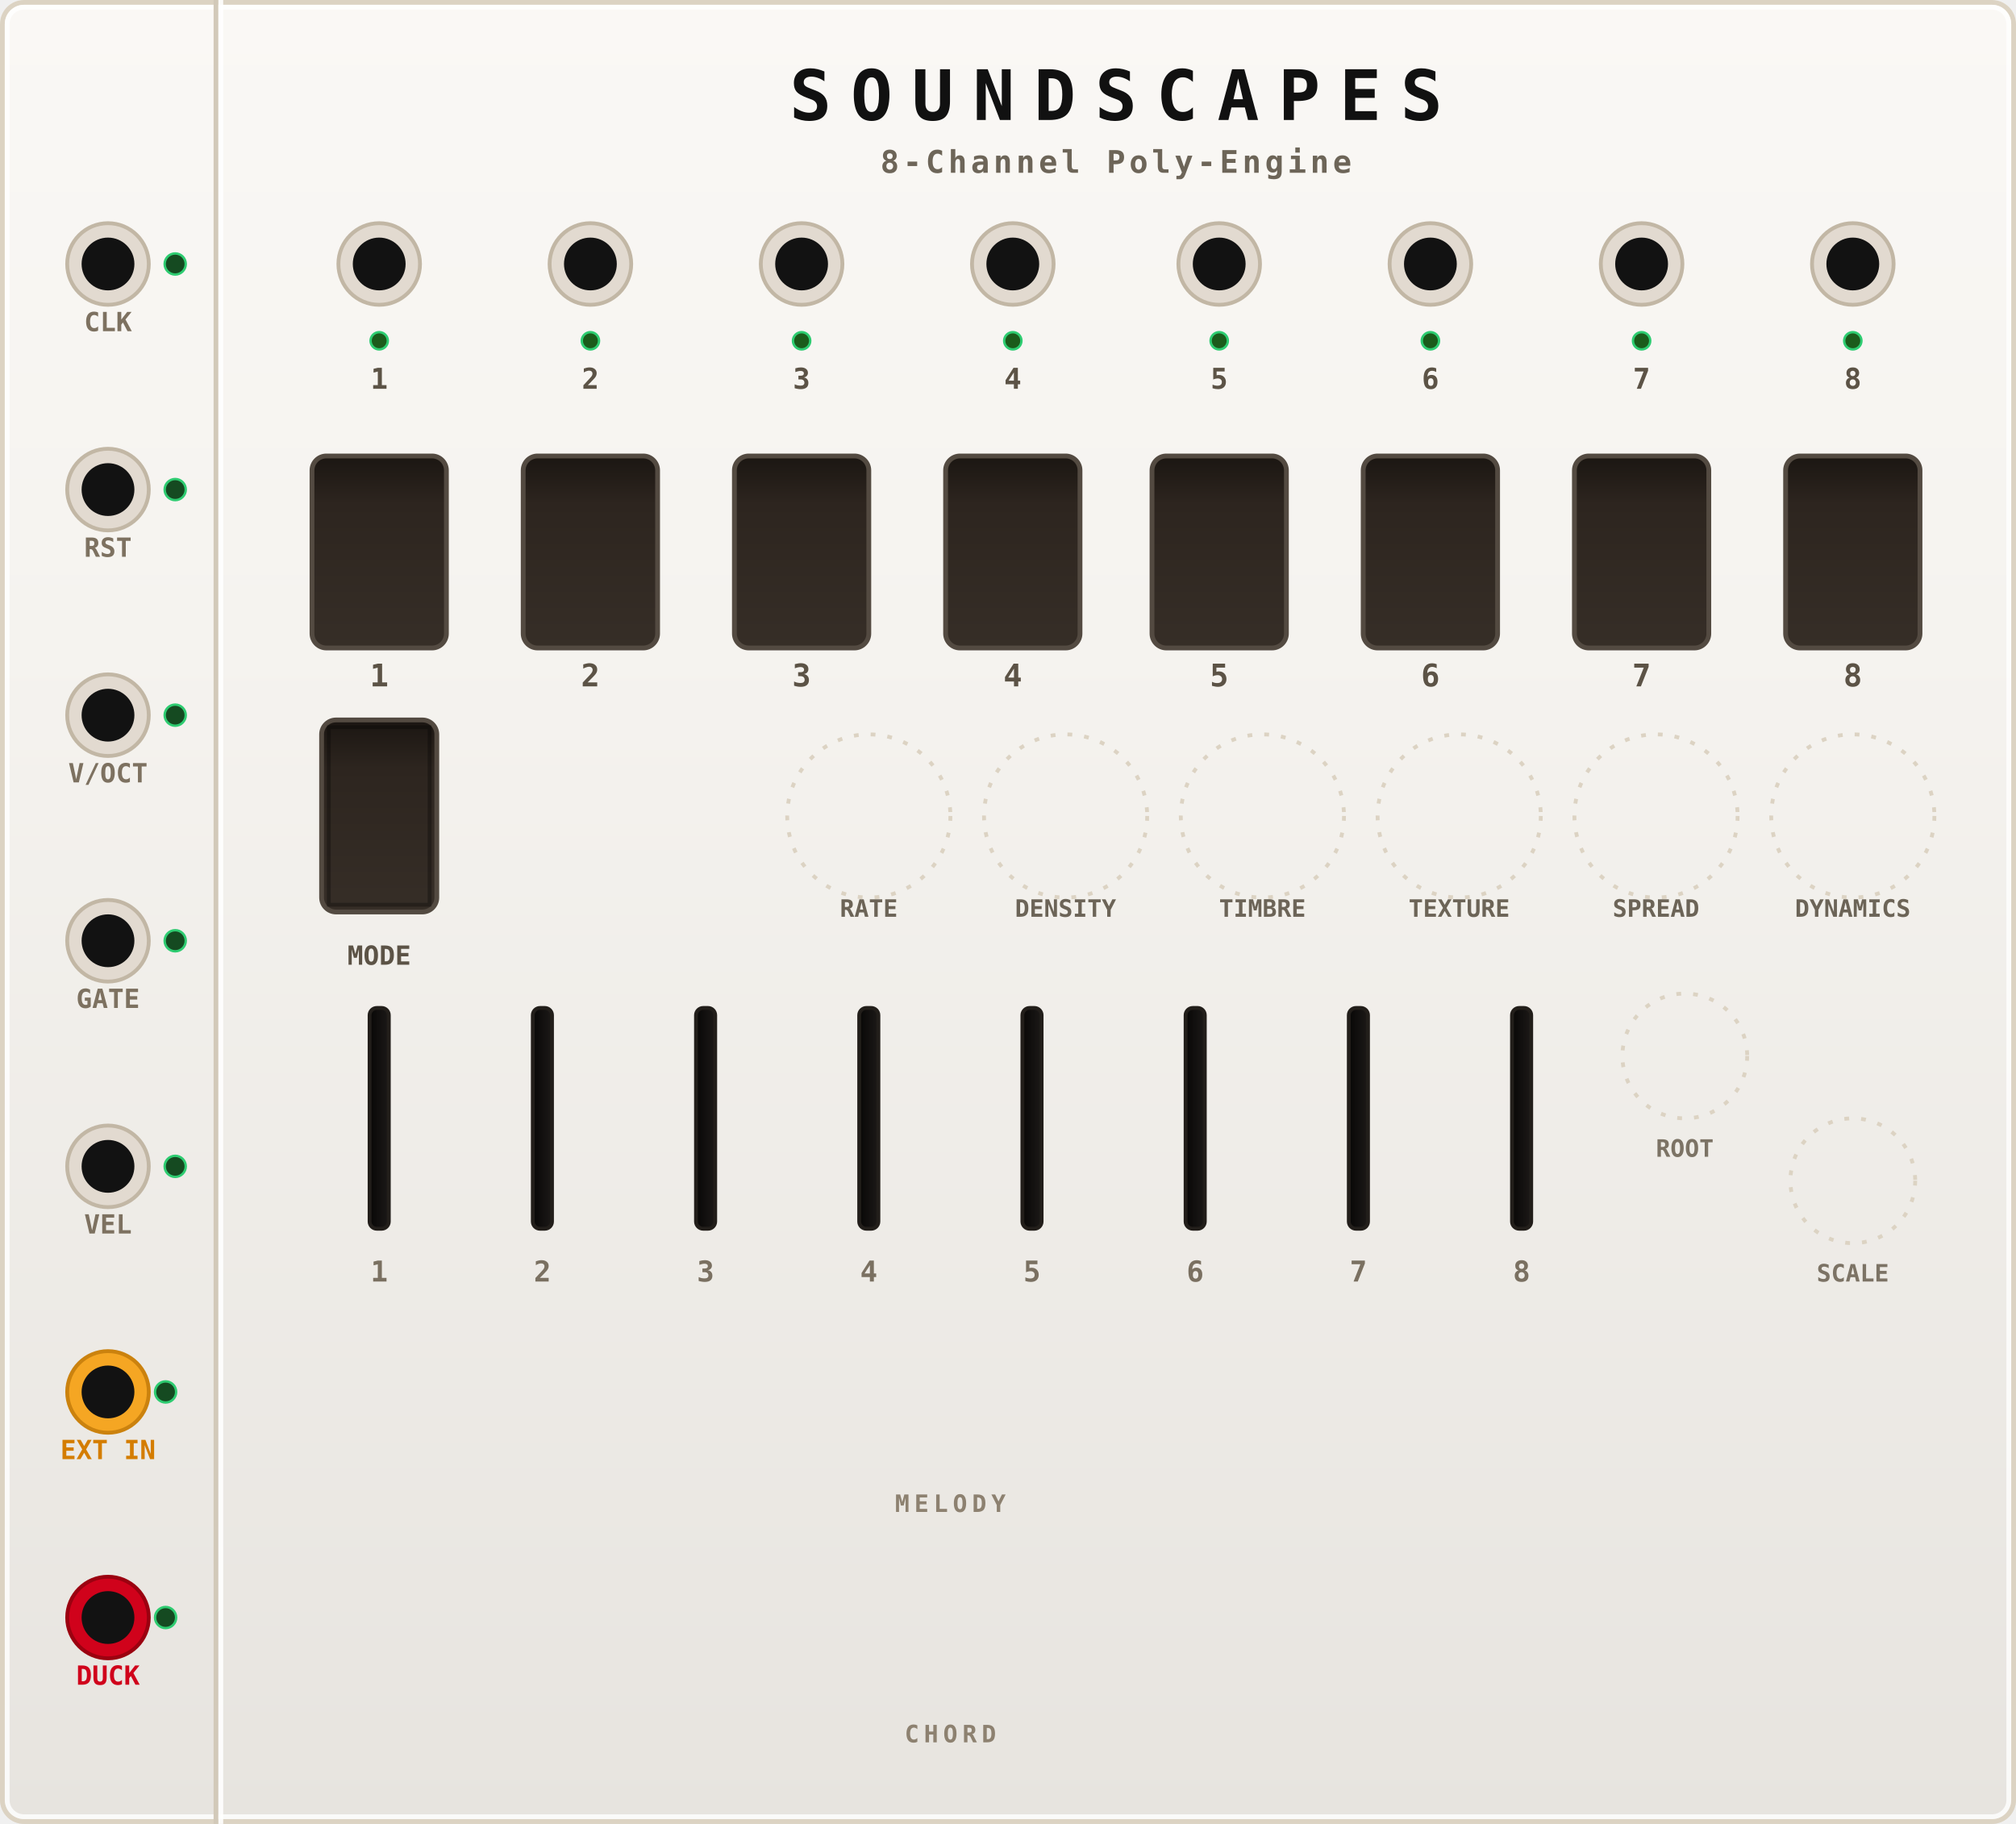
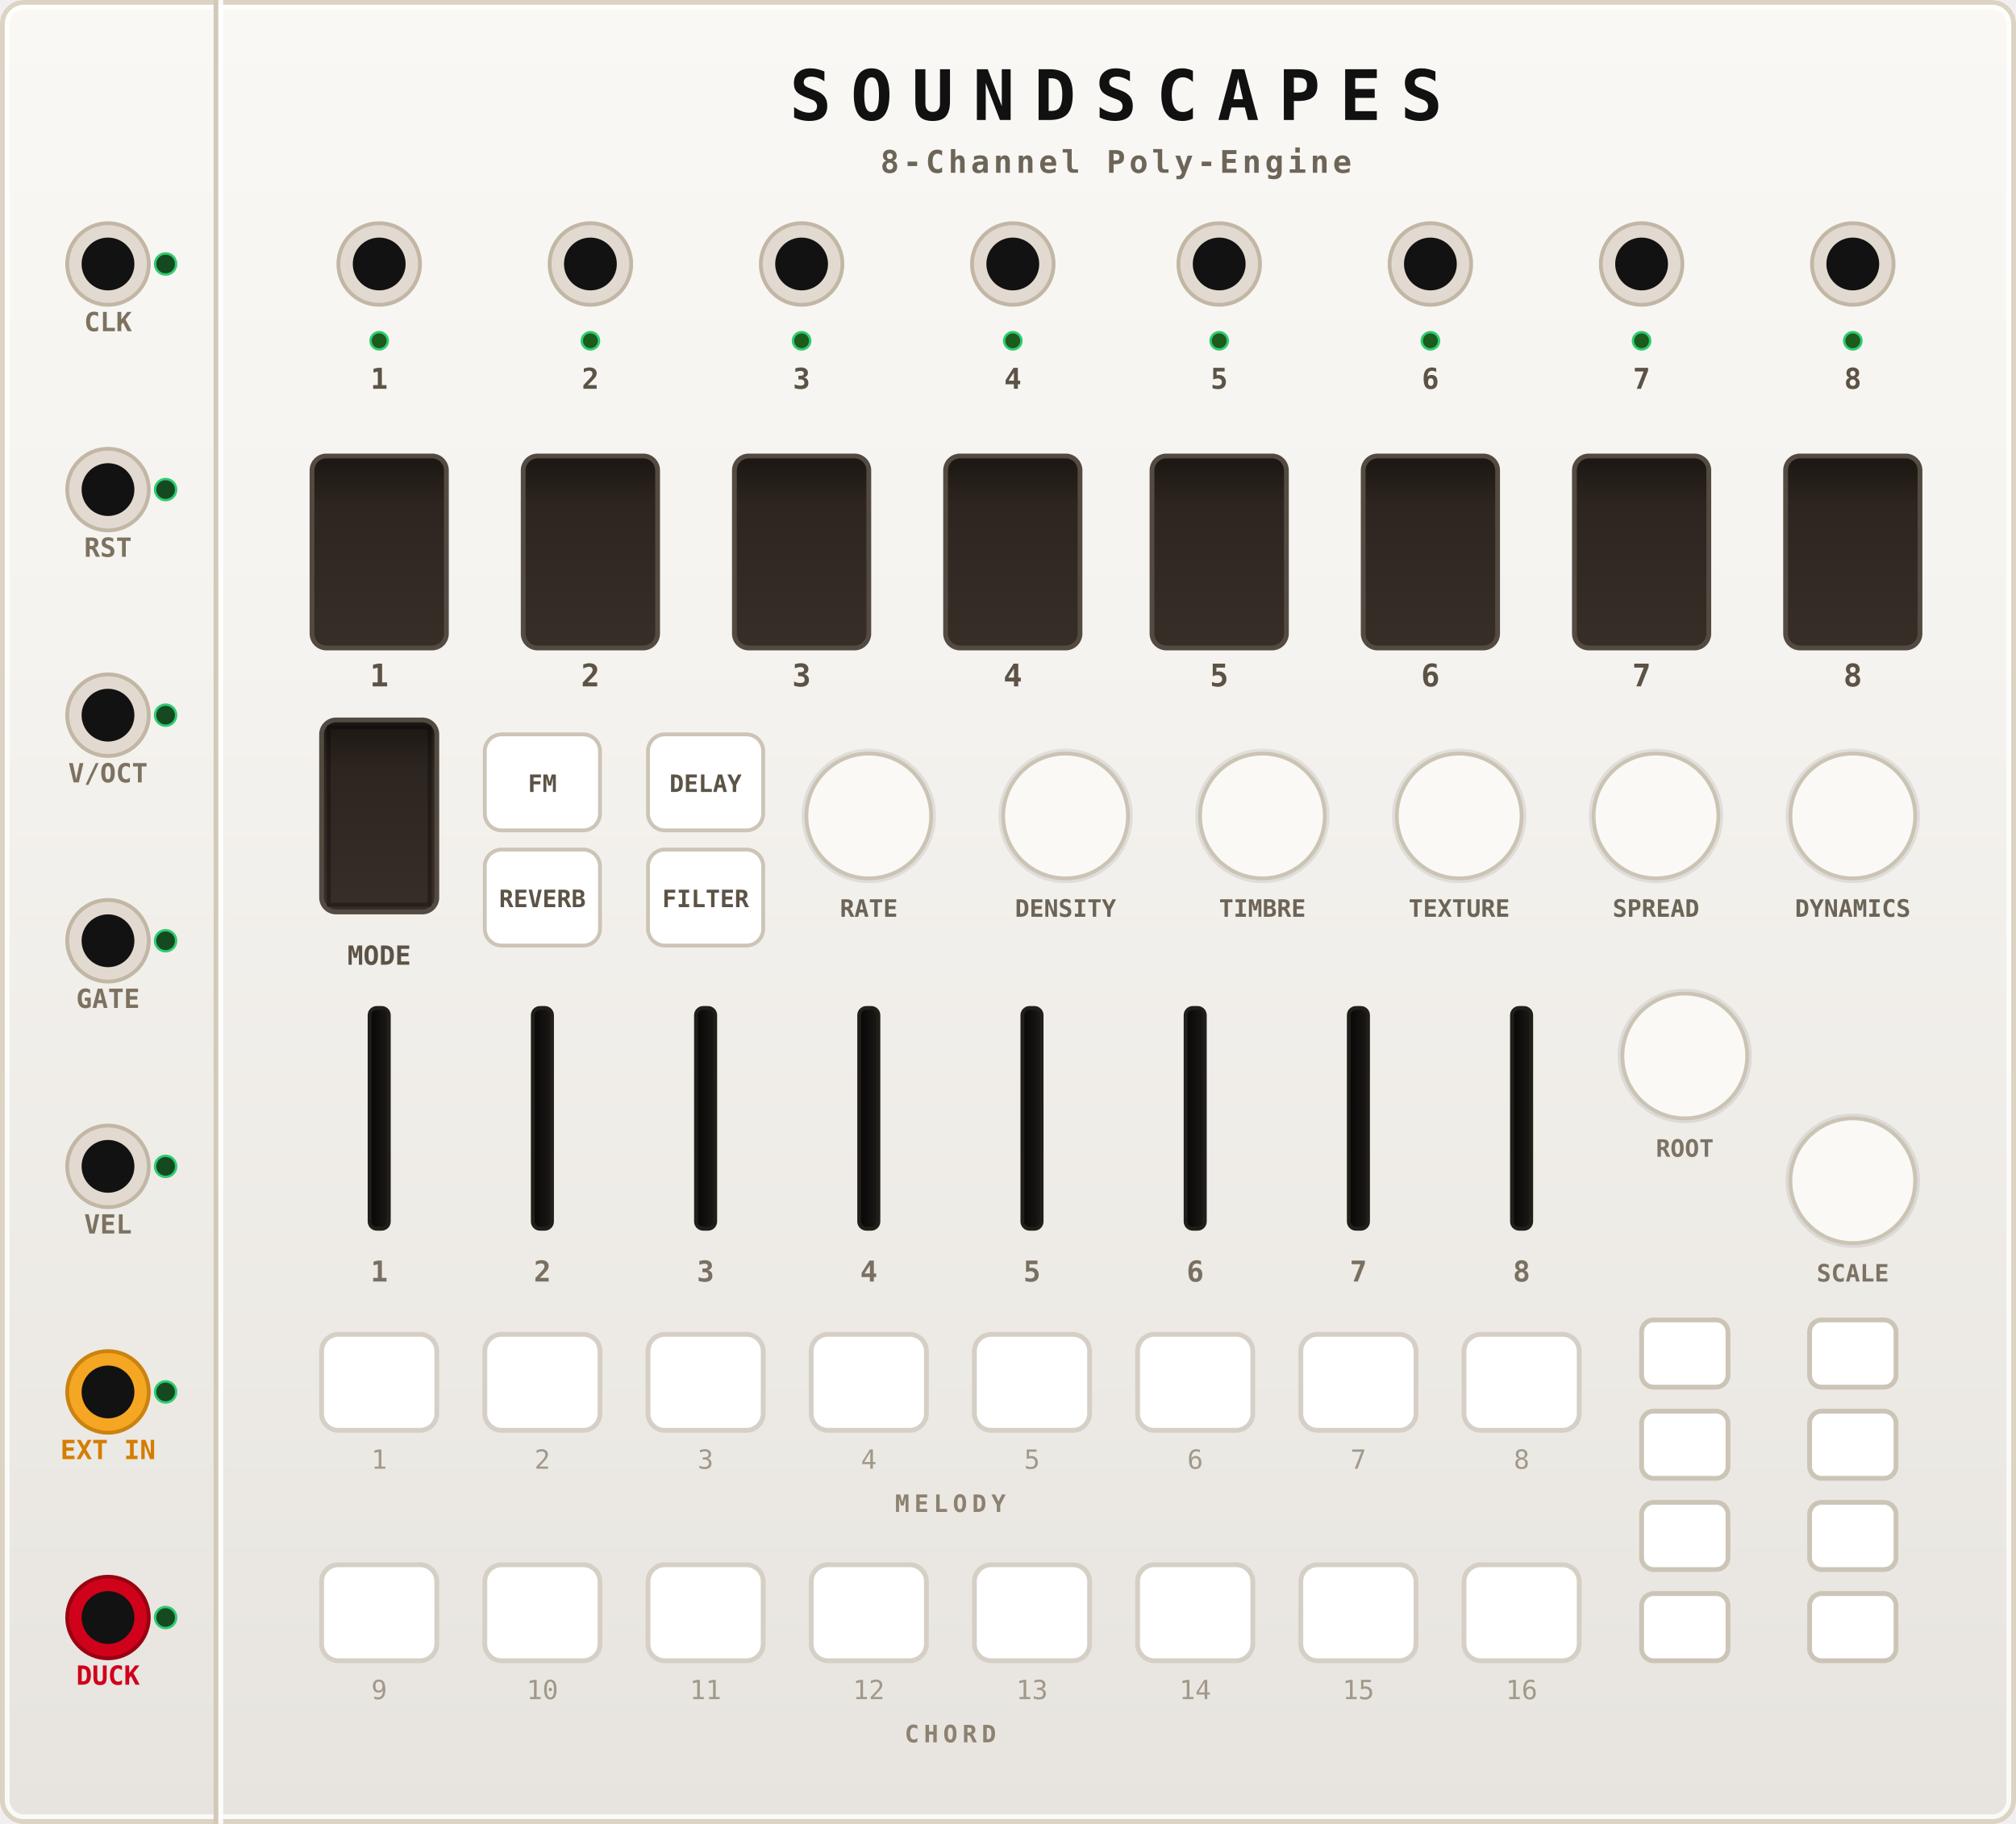
<svg xmlns="http://www.w3.org/2000/svg" viewBox="0 0 420 380" width="420" height="380">
  <defs>
    <linearGradient id="bg-grad" x1="0%" y1="0%" x2="0%" y2="100%">
      <stop offset="0%" stop-color="#faf8f5" />
      <stop offset="35%" stop-color="#f5f3ef" />
      <stop offset="100%" stop-color="#e7e4df" />
    </linearGradient>
    <linearGradient id="bronze-display" x1="0" y1="0" x2="0" y2="1">
      <stop offset="0%" stop-color="#1b1612" />
      <stop offset="25%" stop-color="#2d251f" />
      <stop offset="100%" stop-color="#362e27" />
    </linearGradient>
    <linearGradient id="track-shadow" x1="0" y1="0" x2="1" y2="0">
      <stop offset="0%" stop-color="#080706" />
      <stop offset="50%" stop-color="#12100f" />
      <stop offset="100%" stop-color="#1c1917" />
    </linearGradient>
    <g id="jack-placeholder">
      <circle cx="0" cy="0" r="8.5" fill="#e2dad0" stroke="#c2b7a5" stroke-width="0.8" />
      <circle cx="0" cy="0" r="5.5" fill="#121212" />
    </g>
    <g id="jack-amber">
      <circle cx="0" cy="0" r="8.5" fill="#f5a623" stroke="#cb820e" stroke-width="0.8" />
      <circle cx="0" cy="0" r="5.5" fill="#121212" />
    </g>
    <g id="jack-red">
      <circle cx="0" cy="0" r="8.5" fill="#d0021b" stroke="#9b0110" stroke-width="0.8" />
      <circle cx="0" cy="0" r="5.5" fill="#121212" />
    </g>
    <g id="status-led">
      <circle cx="0" cy="0" r="2.2" fill="#154a21" stroke="#2ecc71" stroke-width="0.5" />
    </g>
+     <g id="knob-large">
+       <circle cx="0" cy="0" r="14" fill="#000000" opacity="0.08" />
+       <circle cx="0" cy="0" r="13" fill="#faf9f6" stroke="#cbc4b5" stroke-width="0.8" />
+     </g>
  </defs>
  <rect width="420" height="380" fill="url(#bg-grad)" rx="5" ry="5" />
  <rect x="0.5" y="0.5" width="419" height="379" fill="none" stroke="#dcd3c3" stroke-width="1" rx="4.5" ry="4.5" />
  <rect x="1.5" y="1.5" width="417" height="377" fill="none" stroke="#ffffff" stroke-width="1" opacity="0.8" rx="3.5" ry="3.5" />
  <line x1="45" y1="0" x2="45" y2="380" stroke="#d2c9b9" stroke-width="1" />
  <line x1="46" y1="0" x2="46" y2="380" stroke="#ffffff" stroke-width="1" opacity="0.9" />
  <g id="sidebar-inputs">
    <use href="#jack-placeholder" x="22.5" y="55" />
-     <use href="#status-led" x="36.5" y="55" />
+     <use href="#status-led" x="34.5" y="55" />
    <text x="22.5" y="69" font-family="'Roboto Mono', monospace" font-size="5.5" font-weight="bold" fill="#7d7160" text-anchor="middle">CLK</text>
    <use href="#jack-placeholder" x="22.5" y="102" />
-     <use href="#status-led" x="36.5" y="102" />
+     <use href="#status-led" x="34.5" y="102" />
    <text x="22.5" y="116" font-family="'Roboto Mono', monospace" font-size="5.5" font-weight="bold" fill="#7d7160" text-anchor="middle">RST</text>
    <use href="#jack-placeholder" x="22.5" y="149" />
-     <use href="#status-led" x="36.5" y="149" />
+     <use href="#status-led" x="34.5" y="149" />
    <text x="22.5" y="163" font-family="'Roboto Mono', monospace" font-size="5.5" font-weight="bold" fill="#7d7160" text-anchor="middle">V/OCT</text>
    <use href="#jack-placeholder" x="22.5" y="196" />
-     <use href="#status-led" x="36.5" y="196" />
+     <use href="#status-led" x="34.5" y="196" />
    <text x="22.5" y="210" font-family="'Roboto Mono', monospace" font-size="5.5" font-weight="bold" fill="#7d7160" text-anchor="middle">GATE</text>
    <use href="#jack-placeholder" x="22.5" y="243" />
-     <use href="#status-led" x="36.5" y="243" />
+     <use href="#status-led" x="34.5" y="243" />
    <text x="22.5" y="257" font-family="'Roboto Mono', monospace" font-size="5.5" font-weight="bold" fill="#7d7160" text-anchor="middle">VEL</text>
    <use href="#jack-amber" x="22.5" y="290" />
    <use href="#status-led" x="34.5" y="290" />
    <text x="22.5" y="304" font-family="'Roboto Mono', monospace" font-size="5.5" font-weight="bold" fill="#d47d00" text-anchor="middle">EXT IN</text>
    <use href="#jack-red" x="22.5" y="337" />
    <use href="#status-led" x="34.5" y="337" />
    <text x="22.5" y="351" font-family="'Roboto Mono', monospace" font-size="5.5" font-weight="bold" fill="#d0021b" text-anchor="middle">DUCK</text>
  </g>
  <g id="header-text">
    <text x="232.5" y="25" font-family="'Roboto Mono', monospace" font-size="14.5" font-weight="bold" fill="#111111" letter-spacing="4" text-anchor="middle">SOUNDSCAPES</text>
    <text x="232.5" y="36" font-family="'Roboto Mono', monospace" font-size="6.5" font-weight="bold" fill="#6d6558" letter-spacing="0.8" text-anchor="middle">8-Channel Poly-Engine</text>
  </g>
  <g id="row1-expanded-grid">
    <use href="#jack-placeholder" x="79" y="55" />
    <circle cx="79" cy="71" r="1.8" fill="#1b5b1b" stroke="#2ecc71" stroke-width="0.5" />
    <text x="79" y="81" font-family="'Roboto Mono', monospace" font-size="6" font-weight="bold" fill="#5c5346" text-anchor="middle">1</text>
    <rect x="65" y="95" width="28" height="40" rx="3" ry="3" fill="url(#bronze-display)" stroke="#534a41" stroke-width="1" />
    <text x="79" y="143" font-family="'Roboto Mono', monospace" font-size="6.5" font-weight="bold" fill="#5c5346" text-anchor="middle">1</text>
    <use href="#jack-placeholder" x="123" y="55" />
    <circle cx="123" cy="71" r="1.8" fill="#1b5b1b" stroke="#2ecc71" stroke-width="0.5" />
    <text x="123" y="81" font-family="'Roboto Mono', monospace" font-size="6" font-weight="bold" fill="#5c5346" text-anchor="middle">2</text>
    <rect x="109" y="95" width="28" height="40" rx="3" ry="3" fill="url(#bronze-display)" stroke="#534a41" stroke-width="1" />
    <text x="123" y="143" font-family="'Roboto Mono', monospace" font-size="6.5" font-weight="bold" fill="#5c5346" text-anchor="middle">2</text>
    <use href="#jack-placeholder" x="167" y="55" />
    <circle cx="167" cy="71" r="1.8" fill="#1b5b1b" stroke="#2ecc71" stroke-width="0.5" />
    <text x="167" y="81" font-family="'Roboto Mono', monospace" font-size="6" font-weight="bold" fill="#5c5346" text-anchor="middle">3</text>
    <rect x="153" y="95" width="28" height="40" rx="3" ry="3" fill="url(#bronze-display)" stroke="#534a41" stroke-width="1" />
    <text x="167" y="143" font-family="'Roboto Mono', monospace" font-size="6.5" font-weight="bold" fill="#5c5346" text-anchor="middle">3</text>
    <use href="#jack-placeholder" x="211" y="55" />
    <circle cx="211" cy="71" r="1.8" fill="#1b5b1b" stroke="#2ecc71" stroke-width="0.5" />
    <text x="211" y="81" font-family="'Roboto Mono', monospace" font-size="6" font-weight="bold" fill="#5c5346" text-anchor="middle">4</text>
    <rect x="197" y="95" width="28" height="40" rx="3" ry="3" fill="url(#bronze-display)" stroke="#534a41" stroke-width="1" />
    <text x="211" y="143" font-family="'Roboto Mono', monospace" font-size="6.5" font-weight="bold" fill="#5c5346" text-anchor="middle">4</text>
    <use href="#jack-placeholder" x="254" y="55" />
    <circle cx="254" cy="71" r="1.8" fill="#1b5b1b" stroke="#2ecc71" stroke-width="0.5" />
    <text x="254" y="81" font-family="'Roboto Mono', monospace" font-size="6" font-weight="bold" fill="#5c5346" text-anchor="middle">5</text>
    <rect x="240" y="95" width="28" height="40" rx="3" ry="3" fill="url(#bronze-display)" stroke="#534a41" stroke-width="1" />
    <text x="254" y="143" font-family="'Roboto Mono', monospace" font-size="6.5" font-weight="bold" fill="#5c5346" text-anchor="middle">5</text>
    <use href="#jack-placeholder" x="298" y="55" />
    <circle cx="298" cy="71" r="1.8" fill="#1b5b1b" stroke="#2ecc71" stroke-width="0.5" />
    <text x="298" y="81" font-family="'Roboto Mono', monospace" font-size="6" font-weight="bold" fill="#5c5346" text-anchor="middle">6</text>
    <rect x="284" y="95" width="28" height="40" rx="3" ry="3" fill="url(#bronze-display)" stroke="#534a41" stroke-width="1" />
    <text x="298" y="143" font-family="'Roboto Mono', monospace" font-size="6.5" font-weight="bold" fill="#5c5346" text-anchor="middle">6</text>
    <use href="#jack-placeholder" x="342" y="55" />
    <circle cx="342" cy="71" r="1.8" fill="#1b5b1b" stroke="#2ecc71" stroke-width="0.5" />
    <text x="342" y="81" font-family="'Roboto Mono', monospace" font-size="6" font-weight="bold" fill="#5c5346" text-anchor="middle">7</text>
    <rect x="328" y="95" width="28" height="40" rx="3" ry="3" fill="url(#bronze-display)" stroke="#534a41" stroke-width="1" />
    <text x="342" y="143" font-family="'Roboto Mono', monospace" font-size="6.5" font-weight="bold" fill="#5c5346" text-anchor="middle">7</text>
    <use href="#jack-placeholder" x="386" y="55" />
    <circle cx="386" cy="71" r="1.8" fill="#1b5b1b" stroke="#2ecc71" stroke-width="0.5" />
    <text x="386" y="81" font-family="'Roboto Mono', monospace" font-size="6" font-weight="bold" fill="#5c5346" text-anchor="middle">8</text>
    <rect x="372" y="95" width="28" height="40" rx="3" ry="3" fill="url(#bronze-display)" stroke="#534a41" stroke-width="1" />
    <text x="386" y="143" font-family="'Roboto Mono', monospace" font-size="6.5" font-weight="bold" fill="#5c5346" text-anchor="middle">8</text>
  </g>
  <g id="synth-deck">
    <rect x="67" y="150" width="24" height="40" rx="3" ry="3" fill="url(#bronze-display)" stroke="#534a41" stroke-width="1" />
    <rect x="68.5" y="151.5" width="21" height="37" fill="none" stroke="#000000" stroke-width="0.8" opacity="0.3" />
    <text x="79" y="201" font-family="'Roboto Mono', monospace" font-size="5.5" font-weight="bold" fill="#5c5346" text-anchor="middle">MODE</text>
-     <circle cx="181" cy="170" r="17" fill="none" stroke="#dcd3c3" stroke-width="0.8" stroke-dasharray="1 2.5" />
+     <rect x="101" y="153" width="24" height="20" rx="3.5" ry="3.5" fill="#ffffff" stroke="#ccc4b6" stroke-width="0.8" />
+     <text x="113" y="165" font-family="'Roboto Mono', monospace" font-size="5" font-weight="bold" fill="#5c5346" text-anchor="middle">FM</text>
+     <rect x="135" y="153" width="24" height="20" rx="3.5" ry="3.5" fill="#ffffff" stroke="#ccc4b6" stroke-width="0.8" />
+     <text x="147" y="165" font-family="'Roboto Mono', monospace" font-size="5" font-weight="bold" fill="#5c5346" text-anchor="middle">DELAY</text>
+     <rect x="101" y="177" width="24" height="20" rx="3.5" ry="3.5" fill="#ffffff" stroke="#ccc4b6" stroke-width="0.8" />
+     <text x="113" y="189" font-family="'Roboto Mono', monospace" font-size="5" font-weight="bold" fill="#5c5346" text-anchor="middle">REVERB</text>
+     <rect x="135" y="177" width="24" height="20" rx="3.5" ry="3.5" fill="#ffffff" stroke="#ccc4b6" stroke-width="0.8" />
+     <text x="147" y="189" font-family="'Roboto Mono', monospace" font-size="5" font-weight="bold" fill="#5c5346" text-anchor="middle">FILTER</text>
+     <use href="#knob-large" x="181" y="170" />
    <text x="181" y="191" font-family="'Roboto Mono', monospace" font-size="5" font-weight="bold" fill="#6c6457" text-anchor="middle">RATE</text>
-     <circle cx="222" cy="170" r="17" fill="none" stroke="#dcd3c3" stroke-width="0.8" stroke-dasharray="1 2.5" />
+     <use href="#knob-large" x="222" y="170" />
    <text x="222" y="191" font-family="'Roboto Mono', monospace" font-size="5" font-weight="bold" fill="#6c6457" text-anchor="middle">DENSITY</text>
-     <circle cx="263" cy="170" r="17" fill="none" stroke="#dcd3c3" stroke-width="0.8" stroke-dasharray="1 2.5" />
+     <use href="#knob-large" x="263" y="170" />
    <text x="263" y="191" font-family="'Roboto Mono', monospace" font-size="5" font-weight="bold" fill="#6c6457" text-anchor="middle">TIMBRE</text>
-     <circle cx="304" cy="170" r="17" fill="none" stroke="#dcd3c3" stroke-width="0.8" stroke-dasharray="1 2.5" />
+     <use href="#knob-large" x="304" y="170" />
    <text x="304" y="191" font-family="'Roboto Mono', monospace" font-size="5" font-weight="bold" fill="#6c6457" text-anchor="middle">TEXTURE</text>
-     <circle cx="345" cy="170" r="17" fill="none" stroke="#dcd3c3" stroke-width="0.8" stroke-dasharray="1 2.5" />
+     <use href="#knob-large" x="345" y="170" />
    <text x="345" y="191" font-family="'Roboto Mono', monospace" font-size="5" font-weight="bold" fill="#6c6457" text-anchor="middle">SPREAD</text>
-     <circle cx="386" cy="170" r="17" fill="none" stroke="#dcd3c3" stroke-width="0.8" stroke-dasharray="1 2.5" />
+     <use href="#knob-large" x="386" y="170" />
    <text x="386" y="191" font-family="'Roboto Mono', monospace" font-size="5" font-weight="bold" fill="#6c6457" text-anchor="middle">DYNAMICS</text>
  </g>
  <g id="fader-row">
    <rect x="77" y="210" width="4" height="46" rx="1.5" ry="1.5" fill="url(#track-shadow)" stroke="#221e1a" stroke-width="0.8" />
    <text x="79" y="267" font-family="'Roboto Mono', monospace" font-size="6" font-weight="bold" fill="#7a7061" text-anchor="middle">1</text>
    <rect x="111" y="210" width="4" height="46" rx="1.5" ry="1.5" fill="url(#track-shadow)" stroke="#221e1a" stroke-width="0.8" />
    <text x="113" y="267" font-family="'Roboto Mono', monospace" font-size="6" font-weight="bold" fill="#7a7061" text-anchor="middle">2</text>
    <rect x="145" y="210" width="4" height="46" rx="1.5" ry="1.5" fill="url(#track-shadow)" stroke="#221e1a" stroke-width="0.8" />
    <text x="147" y="267" font-family="'Roboto Mono', monospace" font-size="6" font-weight="bold" fill="#7a7061" text-anchor="middle">3</text>
    <rect x="179" y="210" width="4" height="46" rx="1.5" ry="1.5" fill="url(#track-shadow)" stroke="#221e1a" stroke-width="0.8" />
    <text x="181" y="267" font-family="'Roboto Mono', monospace" font-size="6" font-weight="bold" fill="#7a7061" text-anchor="middle">4</text>
    <rect x="213" y="210" width="4" height="46" rx="1.5" ry="1.5" fill="url(#track-shadow)" stroke="#221e1a" stroke-width="0.8" />
    <text x="215" y="267" font-family="'Roboto Mono', monospace" font-size="6" font-weight="bold" fill="#7a7061" text-anchor="middle">5</text>
    <rect x="247" y="210" width="4" height="46" rx="1.5" ry="1.5" fill="url(#track-shadow)" stroke="#221e1a" stroke-width="0.8" />
    <text x="249" y="267" font-family="'Roboto Mono', monospace" font-size="6" font-weight="bold" fill="#7a7061" text-anchor="middle">6</text>
    <rect x="281" y="210" width="4" height="46" rx="1.5" ry="1.5" fill="url(#track-shadow)" stroke="#221e1a" stroke-width="0.8" />
    <text x="283" y="267" font-family="'Roboto Mono', monospace" font-size="6" font-weight="bold" fill="#7a7061" text-anchor="middle">7</text>
    <rect x="315" y="210" width="4" height="46" rx="1.5" ry="1.5" fill="url(#track-shadow)" stroke="#221e1a" stroke-width="0.8" />
    <text x="317" y="267" font-family="'Roboto Mono', monospace" font-size="6" font-weight="bold" fill="#7a7061" text-anchor="middle">8</text>
-     <circle cx="351" cy="220" r="13" fill="none" stroke="#dcd3c3" stroke-width="0.8" stroke-dasharray="1 2.5" />
+     <use href="#knob-large" x="351" y="220" />
    <text x="351" y="241" font-family="'Roboto Mono', monospace" font-size="5" font-weight="bold" fill="#7c7365" text-anchor="middle">ROOT</text>
-     <circle cx="386" cy="246" r="13" fill="none" stroke="#dcd3c3" stroke-width="0.8" stroke-dasharray="1 2.5" />
+     <use href="#knob-large" x="386" y="246" />
    <text x="386" y="267" font-family="'Roboto Mono', monospace" font-size="5" font-weight="bold" fill="#7c7365" text-anchor="middle">SCALE</text>
  </g>
  <g id="step-pads">
+     <rect x="67" y="278" width="24" height="20" rx="3.5" ry="3.5" fill="#ffffff" stroke="#d5cfc5" stroke-width="1" />
+     <text x="79" y="306" font-family="'Roboto Mono', monospace" font-size="5.5" fill="#a29889" text-anchor="middle">1</text>
+     <rect x="101" y="278" width="24" height="20" rx="3.5" ry="3.5" fill="#ffffff" stroke="#d5cfc5" stroke-width="1" />
+     <text x="113" y="306" font-family="'Roboto Mono', monospace" font-size="5.5" fill="#a29889" text-anchor="middle">2</text>
+     <rect x="135" y="278" width="24" height="20" rx="3.5" ry="3.5" fill="#ffffff" stroke="#d5cfc5" stroke-width="1" />
+     <text x="147" y="306" font-family="'Roboto Mono', monospace" font-size="5.5" fill="#a29889" text-anchor="middle">3</text>
+     <rect x="169" y="278" width="24" height="20" rx="3.5" ry="3.5" fill="#ffffff" stroke="#d5cfc5" stroke-width="1" />
+     <text x="181" y="306" font-family="'Roboto Mono', monospace" font-size="5.5" fill="#a29889" text-anchor="middle">4</text>
+     <rect x="203" y="278" width="24" height="20" rx="3.5" ry="3.5" fill="#ffffff" stroke="#d5cfc5" stroke-width="1" />
+     <text x="215" y="306" font-family="'Roboto Mono', monospace" font-size="5.5" fill="#a29889" text-anchor="middle">5</text>
+     <rect x="237" y="278" width="24" height="20" rx="3.5" ry="3.5" fill="#ffffff" stroke="#d5cfc5" stroke-width="1" />
+     <text x="249" y="306" font-family="'Roboto Mono', monospace" font-size="5.5" fill="#a29889" text-anchor="middle">6</text>
+     <rect x="271" y="278" width="24" height="20" rx="3.5" ry="3.5" fill="#ffffff" stroke="#d5cfc5" stroke-width="1" />
+     <text x="283" y="306" font-family="'Roboto Mono', monospace" font-size="5.5" fill="#a29889" text-anchor="middle">7</text>
+     <rect x="305" y="278" width="24" height="20" rx="3.5" ry="3.5" fill="#ffffff" stroke="#d5cfc5" stroke-width="1" />
+     <text x="317" y="306" font-family="'Roboto Mono', monospace" font-size="5.5" fill="#a29889" text-anchor="middle">8</text>
    <text x="198" y="315" font-family="'Roboto Mono', monospace" font-size="5" font-weight="bold" fill="#8d8170" letter-spacing="1" text-anchor="middle">MELODY</text>
+     <rect x="67" y="326" width="24" height="20" rx="3.5" ry="3.5" fill="#ffffff" stroke="#d5cfc5" stroke-width="1" />
+     <text x="79" y="354" font-family="'Roboto Mono', monospace" font-size="5.5" fill="#a29889" text-anchor="middle">9</text>
+     <rect x="101" y="326" width="24" height="20" rx="3.5" ry="3.5" fill="#ffffff" stroke="#d5cfc5" stroke-width="1" />
+     <text x="113" y="354" font-family="'Roboto Mono', monospace" font-size="5.5" fill="#a29889" text-anchor="middle">10</text>
+     <rect x="135" y="326" width="24" height="20" rx="3.5" ry="3.5" fill="#ffffff" stroke="#d5cfc5" stroke-width="1" />
+     <text x="147" y="354" font-family="'Roboto Mono', monospace" font-size="5.5" fill="#a29889" text-anchor="middle">11</text>
+     <rect x="169" y="326" width="24" height="20" rx="3.5" ry="3.5" fill="#ffffff" stroke="#d5cfc5" stroke-width="1" />
+     <text x="181" y="354" font-family="'Roboto Mono', monospace" font-size="5.5" fill="#a29889" text-anchor="middle">12</text>
+     <rect x="203" y="326" width="24" height="20" rx="3.5" ry="3.5" fill="#ffffff" stroke="#d5cfc5" stroke-width="1" />
+     <text x="215" y="354" font-family="'Roboto Mono', monospace" font-size="5.5" fill="#a29889" text-anchor="middle">13</text>
+     <rect x="237" y="326" width="24" height="20" rx="3.5" ry="3.5" fill="#ffffff" stroke="#d5cfc5" stroke-width="1" />
+     <text x="249" y="354" font-family="'Roboto Mono', monospace" font-size="5.5" fill="#a29889" text-anchor="middle">14</text>
+     <rect x="271" y="326" width="24" height="20" rx="3.5" ry="3.5" fill="#ffffff" stroke="#d5cfc5" stroke-width="1" />
+     <text x="283" y="354" font-family="'Roboto Mono', monospace" font-size="5.5" fill="#a29889" text-anchor="middle">15</text>
+     <rect x="305" y="326" width="24" height="20" rx="3.5" ry="3.5" fill="#ffffff" stroke="#d5cfc5" stroke-width="1" />
+     <text x="317" y="354" font-family="'Roboto Mono', monospace" font-size="5.5" fill="#a29889" text-anchor="middle">16</text>
    <text x="198" y="363" font-family="'Roboto Mono', monospace" font-size="5" font-weight="bold" fill="#8d8170" letter-spacing="1" text-anchor="middle">CHORD</text>
  </g>
+   <g id="performance-block">
+     <rect x="342" y="275" width="18" height="14" rx="2.5" ry="2.5" fill="#ffffff" stroke="#ccc4b6" stroke-width="1" />
+     <rect x="377" y="275" width="18" height="14" rx="2.5" ry="2.5" fill="#ffffff" stroke="#ccc4b6" stroke-width="1" />
+     <rect x="342" y="294" width="18" height="14" rx="2.5" ry="2.5" fill="#ffffff" stroke="#ccc4b6" stroke-width="1" />
+     <rect x="377" y="294" width="18" height="14" rx="2.5" ry="2.5" fill="#ffffff" stroke="#ccc4b6" stroke-width="1" />
+     <rect x="342" y="313" width="18" height="14" rx="2.5" ry="2.5" fill="#ffffff" stroke="#ccc4b6" stroke-width="1" />
+     <rect x="377" y="313" width="18" height="14" rx="2.5" ry="2.5" fill="#ffffff" stroke="#ccc4b6" stroke-width="1" />
+     <rect x="342" y="332" width="18" height="14" rx="2.5" ry="2.5" fill="#ffffff" stroke="#ccc4b6" stroke-width="1" />
+     <rect x="377" y="332" width="18" height="14" rx="2.5" ry="2.5" fill="#ffffff" stroke="#ccc4b6" stroke-width="1" />
+   </g>
</svg>
